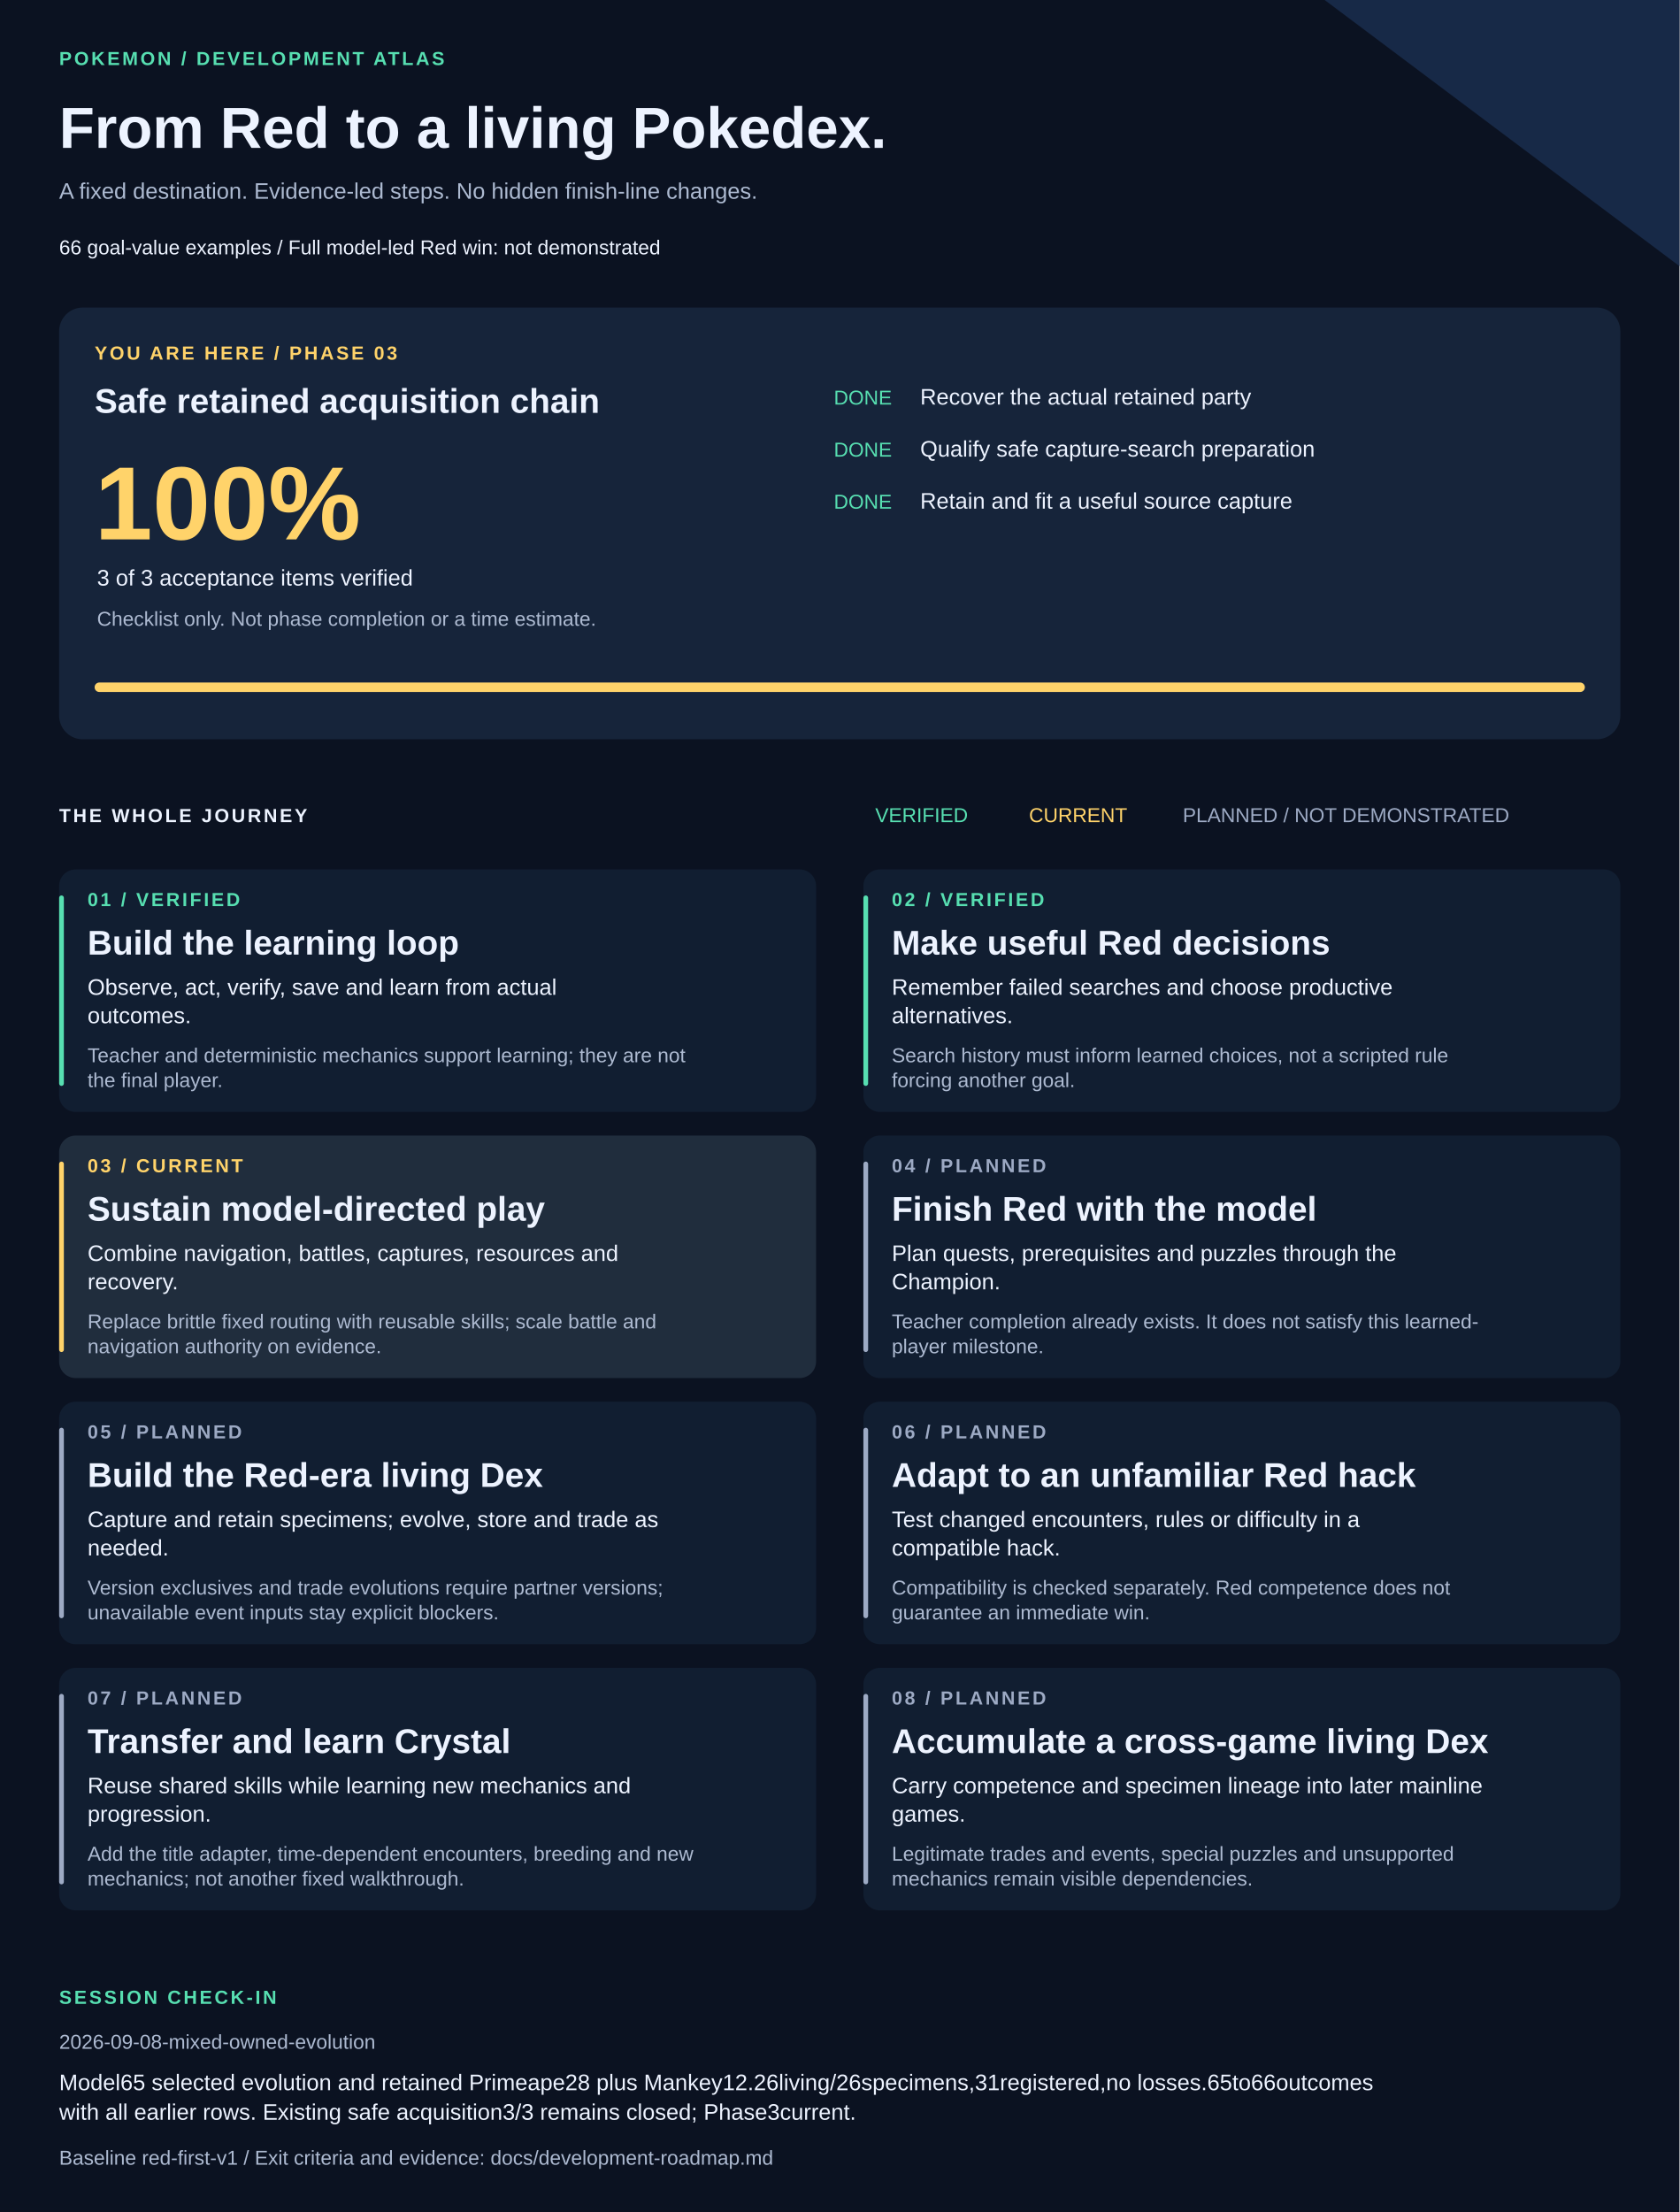
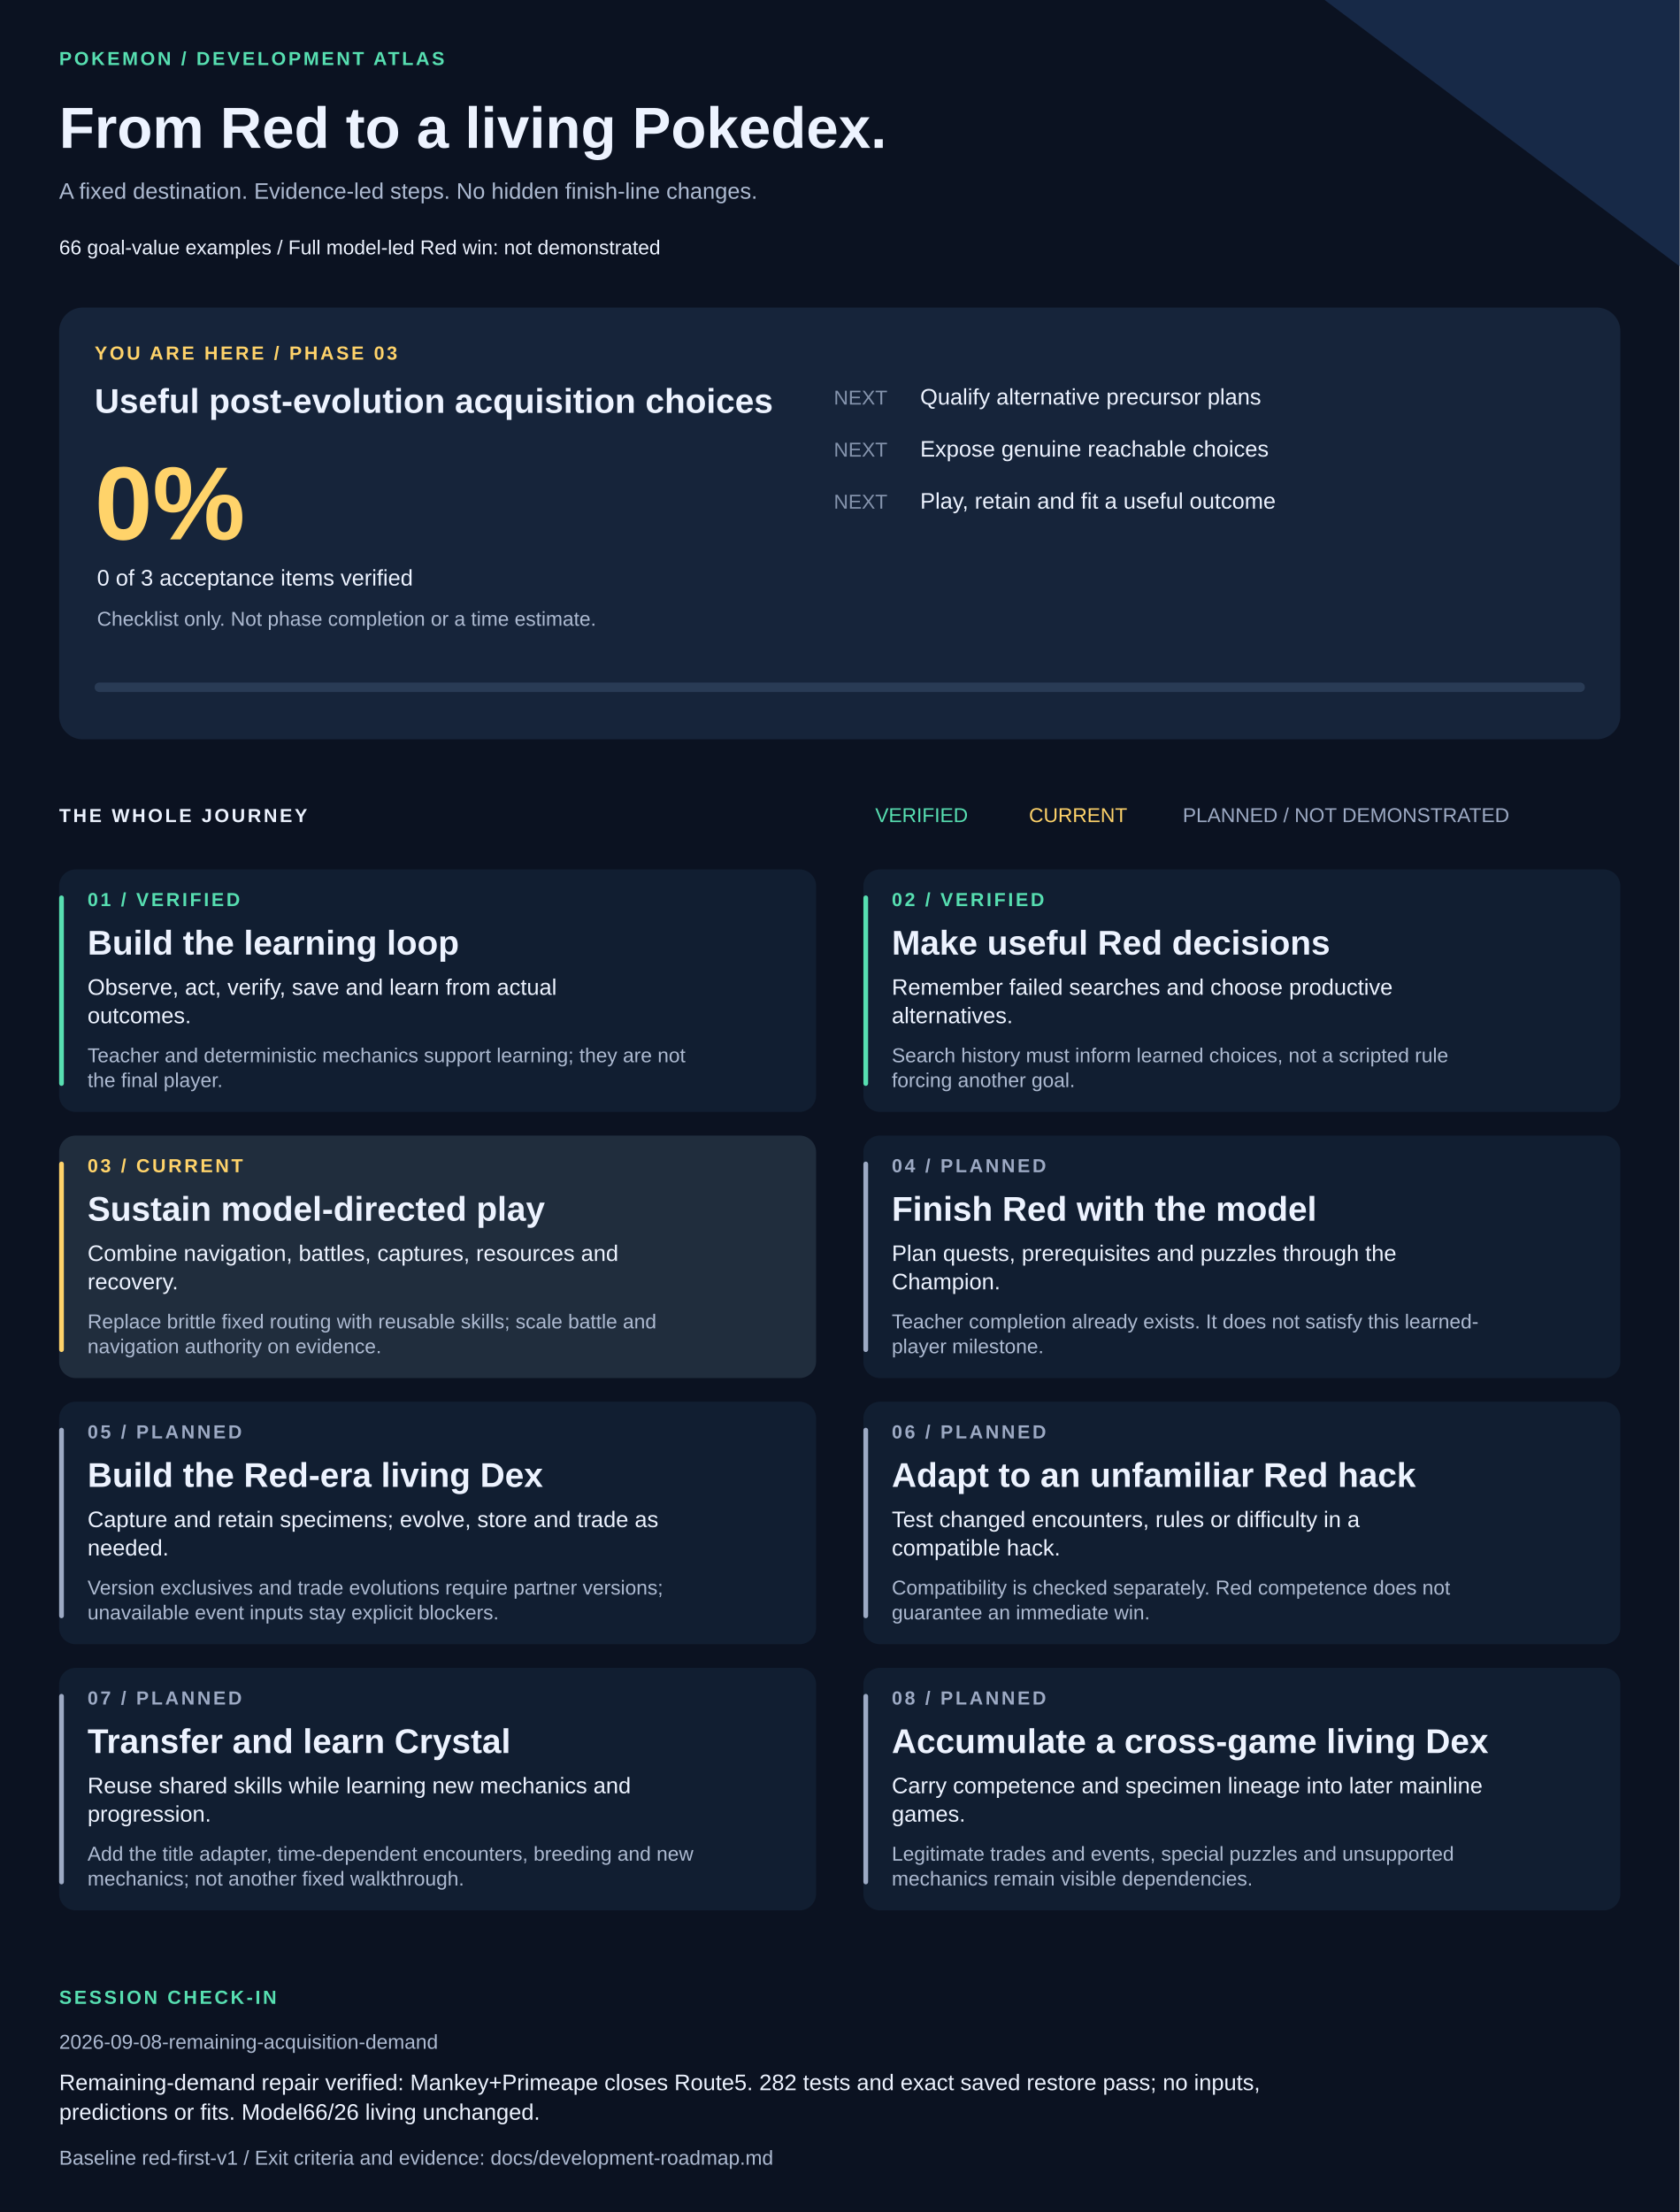
<svg xmlns="http://www.w3.org/2000/svg" width="1420" height="1870" viewBox="0 0 1420 1870" role="img" aria-labelledby="title description">
  <style>text{font-family:Arial,Helvetica,sans-serif;fill:#edf3ff}.muted{fill:#adbad1}.eyebrow{font-size:16px;letter-spacing:2px;font-weight:bold}.heading{font-size:29px;font-weight:bold}.body{font-size:19px}.small{font-size:17px}</style>
  <rect width="1420" height="1870" fill="#0b1221" />
  <path d="M1120 0H1420V225Z" fill="#172947" />
  <text x="50" y="55" class="eyebrow" style="fill:#57dfb1">POKEMON / DEVELOPMENT ATLAS</text>
  <text x="50" y="125" style="font-size:49px;font-weight:bold">From Red to a living Pokedex.</text>
  <text x="50" y="168" class="body muted">A fixed destination. Evidence-led steps. No hidden finish-line changes.</text>
  <text x="50" y="215" class="small">66 goal-value examples  /  Full model-led Red win: not demonstrated</text>
  <rect x="50" y="260" width="1320" height="365" rx="20" fill="#16243a" />
  <text x="80" y="304" class="eyebrow" style="fill:#ffd36a">YOU ARE HERE / PHASE 03</text>
-   <text x="80" y="349" class="heading">Safe retained acquisition chain</text>
-   <text x="80" y="456" style="font-size:88px;font-weight:bold;fill:#ffd36a">100%</text>
-   <text x="82" y="495" class="body">3 of 3 acceptance items verified</text>
+   <text x="80" y="349" class="heading">Useful post-evolution acquisition choices</text>
+   <text x="80" y="456" style="font-size:88px;font-weight:bold;fill:#ffd36a">0%</text>
+   <text x="82" y="495" class="body">0 of 3 acceptance items verified</text>
  <text x="82" y="529" class="small muted">Checklist only. Not phase completion or a time estimate.</text>
-   <text x="705" y="342" class="small" style="fill:#57dfb1">DONE</text>
-   <text x="778" y="342" class="body">Recover the actual retained party</text>
-   <text x="705" y="386" class="small" style="fill:#57dfb1">DONE</text>
-   <text x="778" y="386" class="body">Qualify safe capture-search preparation</text>
-   <text x="705" y="430" class="small" style="fill:#57dfb1">DONE</text>
-   <text x="778" y="430" class="body">Retain and fit a useful source capture</text>
+   <text x="705" y="342" class="small" style="fill:#8594ad">NEXT</text>
+   <text x="778" y="342" class="body">Qualify alternative precursor plans</text>
+   <text x="705" y="386" class="small" style="fill:#8594ad">NEXT</text>
+   <text x="778" y="386" class="body">Expose genuine reachable choices</text>
+   <text x="705" y="430" class="small" style="fill:#8594ad">NEXT</text>
+   <text x="778" y="430" class="body">Play, retain and fit a useful outcome</text>
  <rect x="80" y="577" width="1260" height="8" rx="4" fill="#293b55" />
-   <rect x="80" y="577" width="1260" height="8" rx="4" fill="#ffd36a" />
+   <rect x="80" y="577" width="0" height="8" rx="4" fill="#ffd36a" />
  <text x="50" y="695" class="eyebrow">THE WHOLE JOURNEY</text>
  <text x="740" y="695" class="small" style="fill:#57dfb1">VERIFIED</text>
  <text x="870" y="695" class="small" style="fill:#ffd36a">CURRENT</text>
  <text x="1000" y="695" class="small" style="fill:#9daac4">PLANNED / NOT DEMONSTRATED</text>
  <rect x="50" y="735" width="640" height="205" rx="14" fill="#111e31" />
  <rect x="50" y="757" width="4" height="161" rx="2" fill="#57dfb1" />
  <text x="74" y="766" class="eyebrow" style="fill:#57dfb1">01 / VERIFIED</text>
  <text x="74" y="807" class="heading">Build the learning loop</text>
  <text x="74" y="841" class="body">Observe, act, verify, save and learn from actual</text>
  <text x="74" y="865" class="body">outcomes.</text>
  <text x="74" y="898" class="small muted">Teacher and deterministic mechanics support learning; they are not</text>
  <text x="74" y="919" class="small muted">the final player.</text>
  <rect x="730" y="735" width="640" height="205" rx="14" fill="#111e31" />
  <rect x="730" y="757" width="4" height="161" rx="2" fill="#57dfb1" />
  <text x="754" y="766" class="eyebrow" style="fill:#57dfb1">02 / VERIFIED</text>
  <text x="754" y="807" class="heading">Make useful Red decisions</text>
  <text x="754" y="841" class="body">Remember failed searches and choose productive</text>
  <text x="754" y="865" class="body">alternatives.</text>
  <text x="754" y="898" class="small muted">Search history must inform learned choices, not a scripted rule</text>
  <text x="754" y="919" class="small muted">forcing another goal.</text>
  <rect x="50" y="960" width="640" height="205" rx="14" fill="#202d3d" />
  <rect x="50" y="982" width="4" height="161" rx="2" fill="#ffd36a" />
  <text x="74" y="991" class="eyebrow" style="fill:#ffd36a">03 / CURRENT</text>
  <text x="74" y="1032" class="heading">Sustain model-directed play</text>
  <text x="74" y="1066" class="body">Combine navigation, battles, captures, resources and</text>
  <text x="74" y="1090" class="body">recovery.</text>
  <text x="74" y="1123" class="small muted">Replace brittle fixed routing with reusable skills; scale battle and</text>
  <text x="74" y="1144" class="small muted">navigation authority on evidence.</text>
  <rect x="730" y="960" width="640" height="205" rx="14" fill="#111e31" />
  <rect x="730" y="982" width="4" height="161" rx="2" fill="#9daac4" />
  <text x="754" y="991" class="eyebrow" style="fill:#9daac4">04 / PLANNED</text>
  <text x="754" y="1032" class="heading">Finish Red with the model</text>
  <text x="754" y="1066" class="body">Plan quests, prerequisites and puzzles through the</text>
  <text x="754" y="1090" class="body">Champion.</text>
  <text x="754" y="1123" class="small muted">Teacher completion already exists. It does not satisfy this learned-</text>
  <text x="754" y="1144" class="small muted">player milestone.</text>
  <rect x="50" y="1185" width="640" height="205" rx="14" fill="#111e31" />
  <rect x="50" y="1207" width="4" height="161" rx="2" fill="#9daac4" />
  <text x="74" y="1216" class="eyebrow" style="fill:#9daac4">05 / PLANNED</text>
  <text x="74" y="1257" class="heading">Build the Red-era living Dex</text>
  <text x="74" y="1291" class="body">Capture and retain specimens; evolve, store and trade as</text>
  <text x="74" y="1315" class="body">needed.</text>
  <text x="74" y="1348" class="small muted">Version exclusives and trade evolutions require partner versions;</text>
  <text x="74" y="1369" class="small muted">unavailable event inputs stay explicit blockers.</text>
  <rect x="730" y="1185" width="640" height="205" rx="14" fill="#111e31" />
  <rect x="730" y="1207" width="4" height="161" rx="2" fill="#9daac4" />
  <text x="754" y="1216" class="eyebrow" style="fill:#9daac4">06 / PLANNED</text>
  <text x="754" y="1257" class="heading">Adapt to an unfamiliar Red hack</text>
  <text x="754" y="1291" class="body">Test changed encounters, rules or difficulty in a</text>
  <text x="754" y="1315" class="body">compatible hack.</text>
  <text x="754" y="1348" class="small muted">Compatibility is checked separately. Red competence does not</text>
  <text x="754" y="1369" class="small muted">guarantee an immediate win.</text>
  <rect x="50" y="1410" width="640" height="205" rx="14" fill="#111e31" />
  <rect x="50" y="1432" width="4" height="161" rx="2" fill="#9daac4" />
  <text x="74" y="1441" class="eyebrow" style="fill:#9daac4">07 / PLANNED</text>
  <text x="74" y="1482" class="heading">Transfer and learn Crystal</text>
  <text x="74" y="1516" class="body">Reuse shared skills while learning new mechanics and</text>
  <text x="74" y="1540" class="body">progression.</text>
  <text x="74" y="1573" class="small muted">Add the title adapter, time-dependent encounters, breeding and new</text>
  <text x="74" y="1594" class="small muted">mechanics; not another fixed walkthrough.</text>
  <rect x="730" y="1410" width="640" height="205" rx="14" fill="#111e31" />
  <rect x="730" y="1432" width="4" height="161" rx="2" fill="#9daac4" />
  <text x="754" y="1441" class="eyebrow" style="fill:#9daac4">08 / PLANNED</text>
  <text x="754" y="1482" class="heading">Accumulate a cross-game living Dex</text>
  <text x="754" y="1516" class="body">Carry competence and specimen lineage into later mainline</text>
  <text x="754" y="1540" class="body">games.</text>
  <text x="754" y="1573" class="small muted">Legitimate trades and events, special puzzles and unsupported</text>
  <text x="754" y="1594" class="small muted">mechanics remain visible dependencies.</text>
  <text x="50" y="1694" class="eyebrow" style="fill:#57dfb1">SESSION CHECK-IN</text>
-   <text x="50" y="1732" class="small muted">2026-09-08-mixed-owned-evolution</text>
-   <text x="50" y="1767" class="body">Model65 selected evolution and retained Primeape28 plus Mankey12.26living/26specimens,31registered,no losses.65to66outcomes</text>
-   <text x="50" y="1792" class="body">with all earlier rows. Existing safe acquisition3/3 remains closed; Phase3current.</text>
+   <text x="50" y="1732" class="small muted">2026-09-08-remaining-acquisition-demand</text>
+   <text x="50" y="1767" class="body">Remaining-demand repair verified: Mankey+Primeape closes Route5. 282 tests and exact saved restore pass; no inputs,</text>
+   <text x="50" y="1792" class="body">predictions or fits. Model66/26 living unchanged.</text>
  <text x="50" y="1830" class="small muted">Baseline red-first-v1 / Exit criteria and evidence: docs/development-roadmap.md</text>
</svg>
